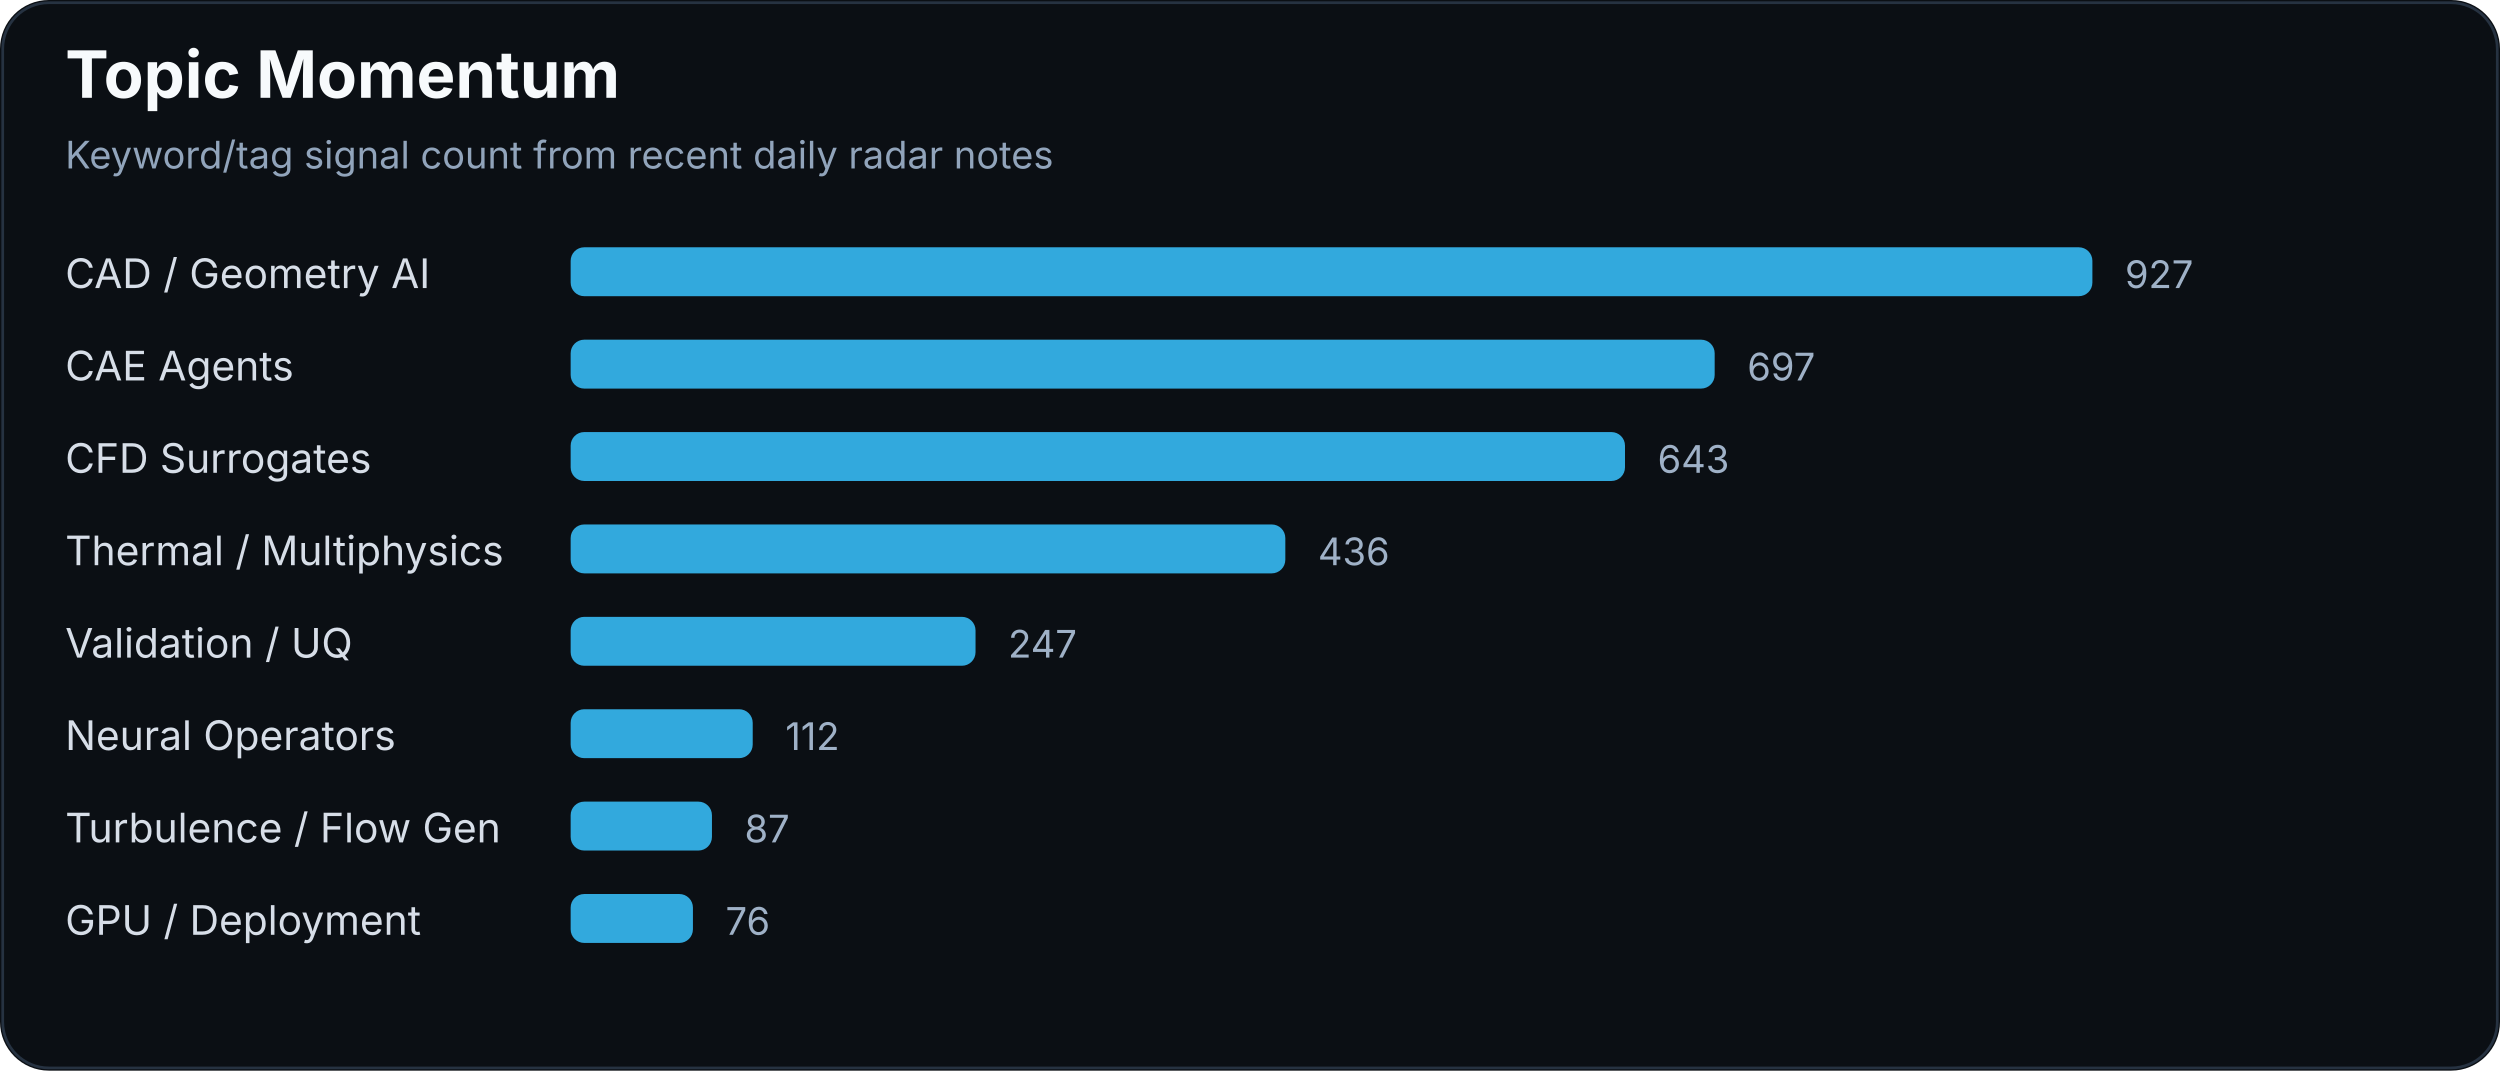
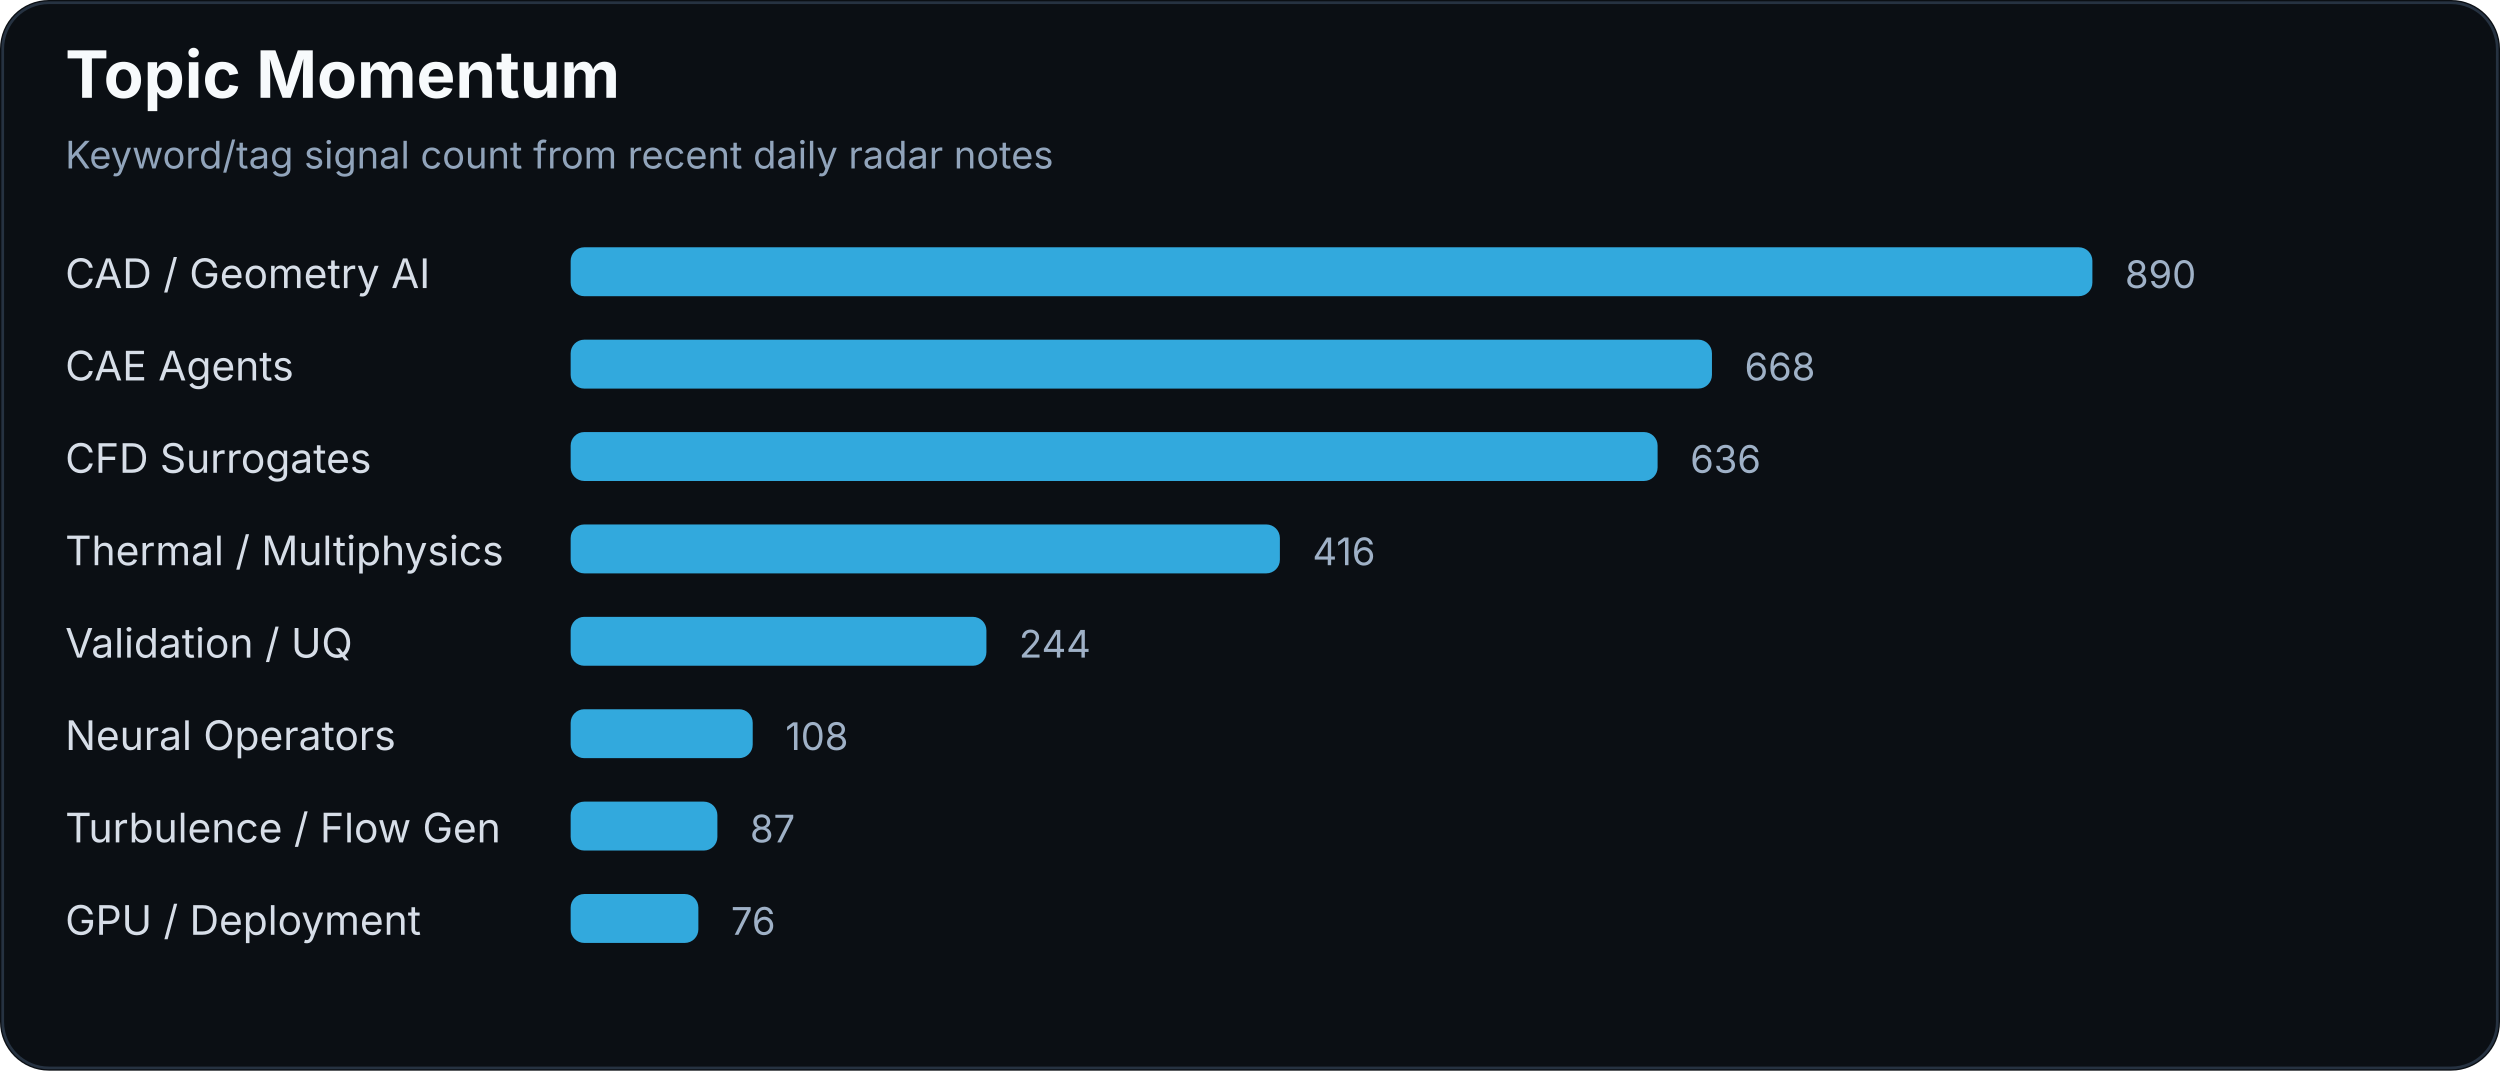
<svg xmlns="http://www.w3.org/2000/svg" width="920" height="394" viewBox="0 0 920 394">
  <rect width="100%" height="100%" rx="18" fill="#0b0f14" />
  <rect x="1" y="1" width="918" height="392" rx="17" fill="none" stroke="#263241" />
  <text x="24" y="36" font-size="24" font-family="Inter, ui-sans-serif, system-ui, -apple-system, Segoe UI, sans-serif" font-weight="700" fill="#f7fafc">Topic Momentum</text>
  <text x="24" y="62" font-size="14" font-family="Inter, ui-sans-serif, system-ui, -apple-system, Segoe UI, sans-serif" fill="#91a4bb">Keyword/tag signal count from recent daily radar notes</text>
  <g font-family="Inter, ui-sans-serif, system-ui, -apple-system, Segoe UI, sans-serif">
    <text x="24" y="106" font-size="15" fill="#d7dee8">CAD / Geometry AI</text>
    <rect x="210" y="91" width="560" height="18" rx="5" fill="#38bdf8" opacity="0.88" />
-     <text x="782" y="106" font-size="14" fill="#9fb1c7">927</text>
+     <text x="782" y="106" font-size="14" fill="#9fb1c7">890</text>
    <text x="24" y="140" font-size="15" fill="#d7dee8">CAE Agents</text>
-     <rect x="210" y="125" width="421" height="18" rx="5" fill="#38bdf8" opacity="0.88" />
-     <text x="643" y="140" font-size="14" fill="#9fb1c7">697</text>
+     <rect x="210" y="125" width="420" height="18" rx="5" fill="#38bdf8" opacity="0.88" />
+     <text x="642" y="140" font-size="14" fill="#9fb1c7">668</text>
    <text x="24" y="174" font-size="15" fill="#d7dee8">CFD Surrogates</text>
-     <rect x="210" y="159" width="388" height="18" rx="5" fill="#38bdf8" opacity="0.88" />
-     <text x="610" y="174" font-size="14" fill="#9fb1c7">643</text>
+     <rect x="210" y="159" width="400" height="18" rx="5" fill="#38bdf8" opacity="0.88" />
+     <text x="622" y="174" font-size="14" fill="#9fb1c7">636</text>
    <text x="24" y="208" font-size="15" fill="#d7dee8">Thermal / Multiphysics</text>
-     <rect x="210" y="193" width="263" height="18" rx="5" fill="#38bdf8" opacity="0.88" />
-     <text x="485" y="208" font-size="14" fill="#9fb1c7">436</text>
+     <rect x="210" y="193" width="261" height="18" rx="5" fill="#38bdf8" opacity="0.88" />
+     <text x="483" y="208" font-size="14" fill="#9fb1c7">416</text>
    <text x="24" y="242" font-size="15" fill="#d7dee8">Validation / UQ</text>
-     <rect x="210" y="227" width="149" height="18" rx="5" fill="#38bdf8" opacity="0.88" />
-     <text x="371" y="242" font-size="14" fill="#9fb1c7">247</text>
+     <rect x="210" y="227" width="153" height="18" rx="5" fill="#38bdf8" opacity="0.88" />
+     <text x="375" y="242" font-size="14" fill="#9fb1c7">244</text>
    <text x="24" y="276" font-size="15" fill="#d7dee8">Neural Operators</text>
    <rect x="210" y="261" width="67" height="18" rx="5" fill="#38bdf8" opacity="0.88" />
-     <text x="289" y="276" font-size="14" fill="#9fb1c7">112</text>
+     <text x="289" y="276" font-size="14" fill="#9fb1c7">108</text>
    <text x="24" y="310" font-size="15" fill="#d7dee8">Turbulence / Flow Gen</text>
-     <rect x="210" y="295" width="52" height="18" rx="5" fill="#38bdf8" opacity="0.88" />
-     <text x="274" y="310" font-size="14" fill="#9fb1c7">87</text>
+     <rect x="210" y="295" width="54" height="18" rx="5" fill="#38bdf8" opacity="0.88" />
+     <text x="276" y="310" font-size="14" fill="#9fb1c7">87</text>
    <text x="24" y="344" font-size="15" fill="#d7dee8">GPU / Deployment</text>
-     <rect x="210" y="329" width="45" height="18" rx="5" fill="#38bdf8" opacity="0.88" />
-     <text x="267" y="344" font-size="14" fill="#9fb1c7">76</text>
+     <rect x="210" y="329" width="47" height="18" rx="5" fill="#38bdf8" opacity="0.88" />
+     <text x="269" y="344" font-size="14" fill="#9fb1c7">76</text>
  </g>
</svg>
